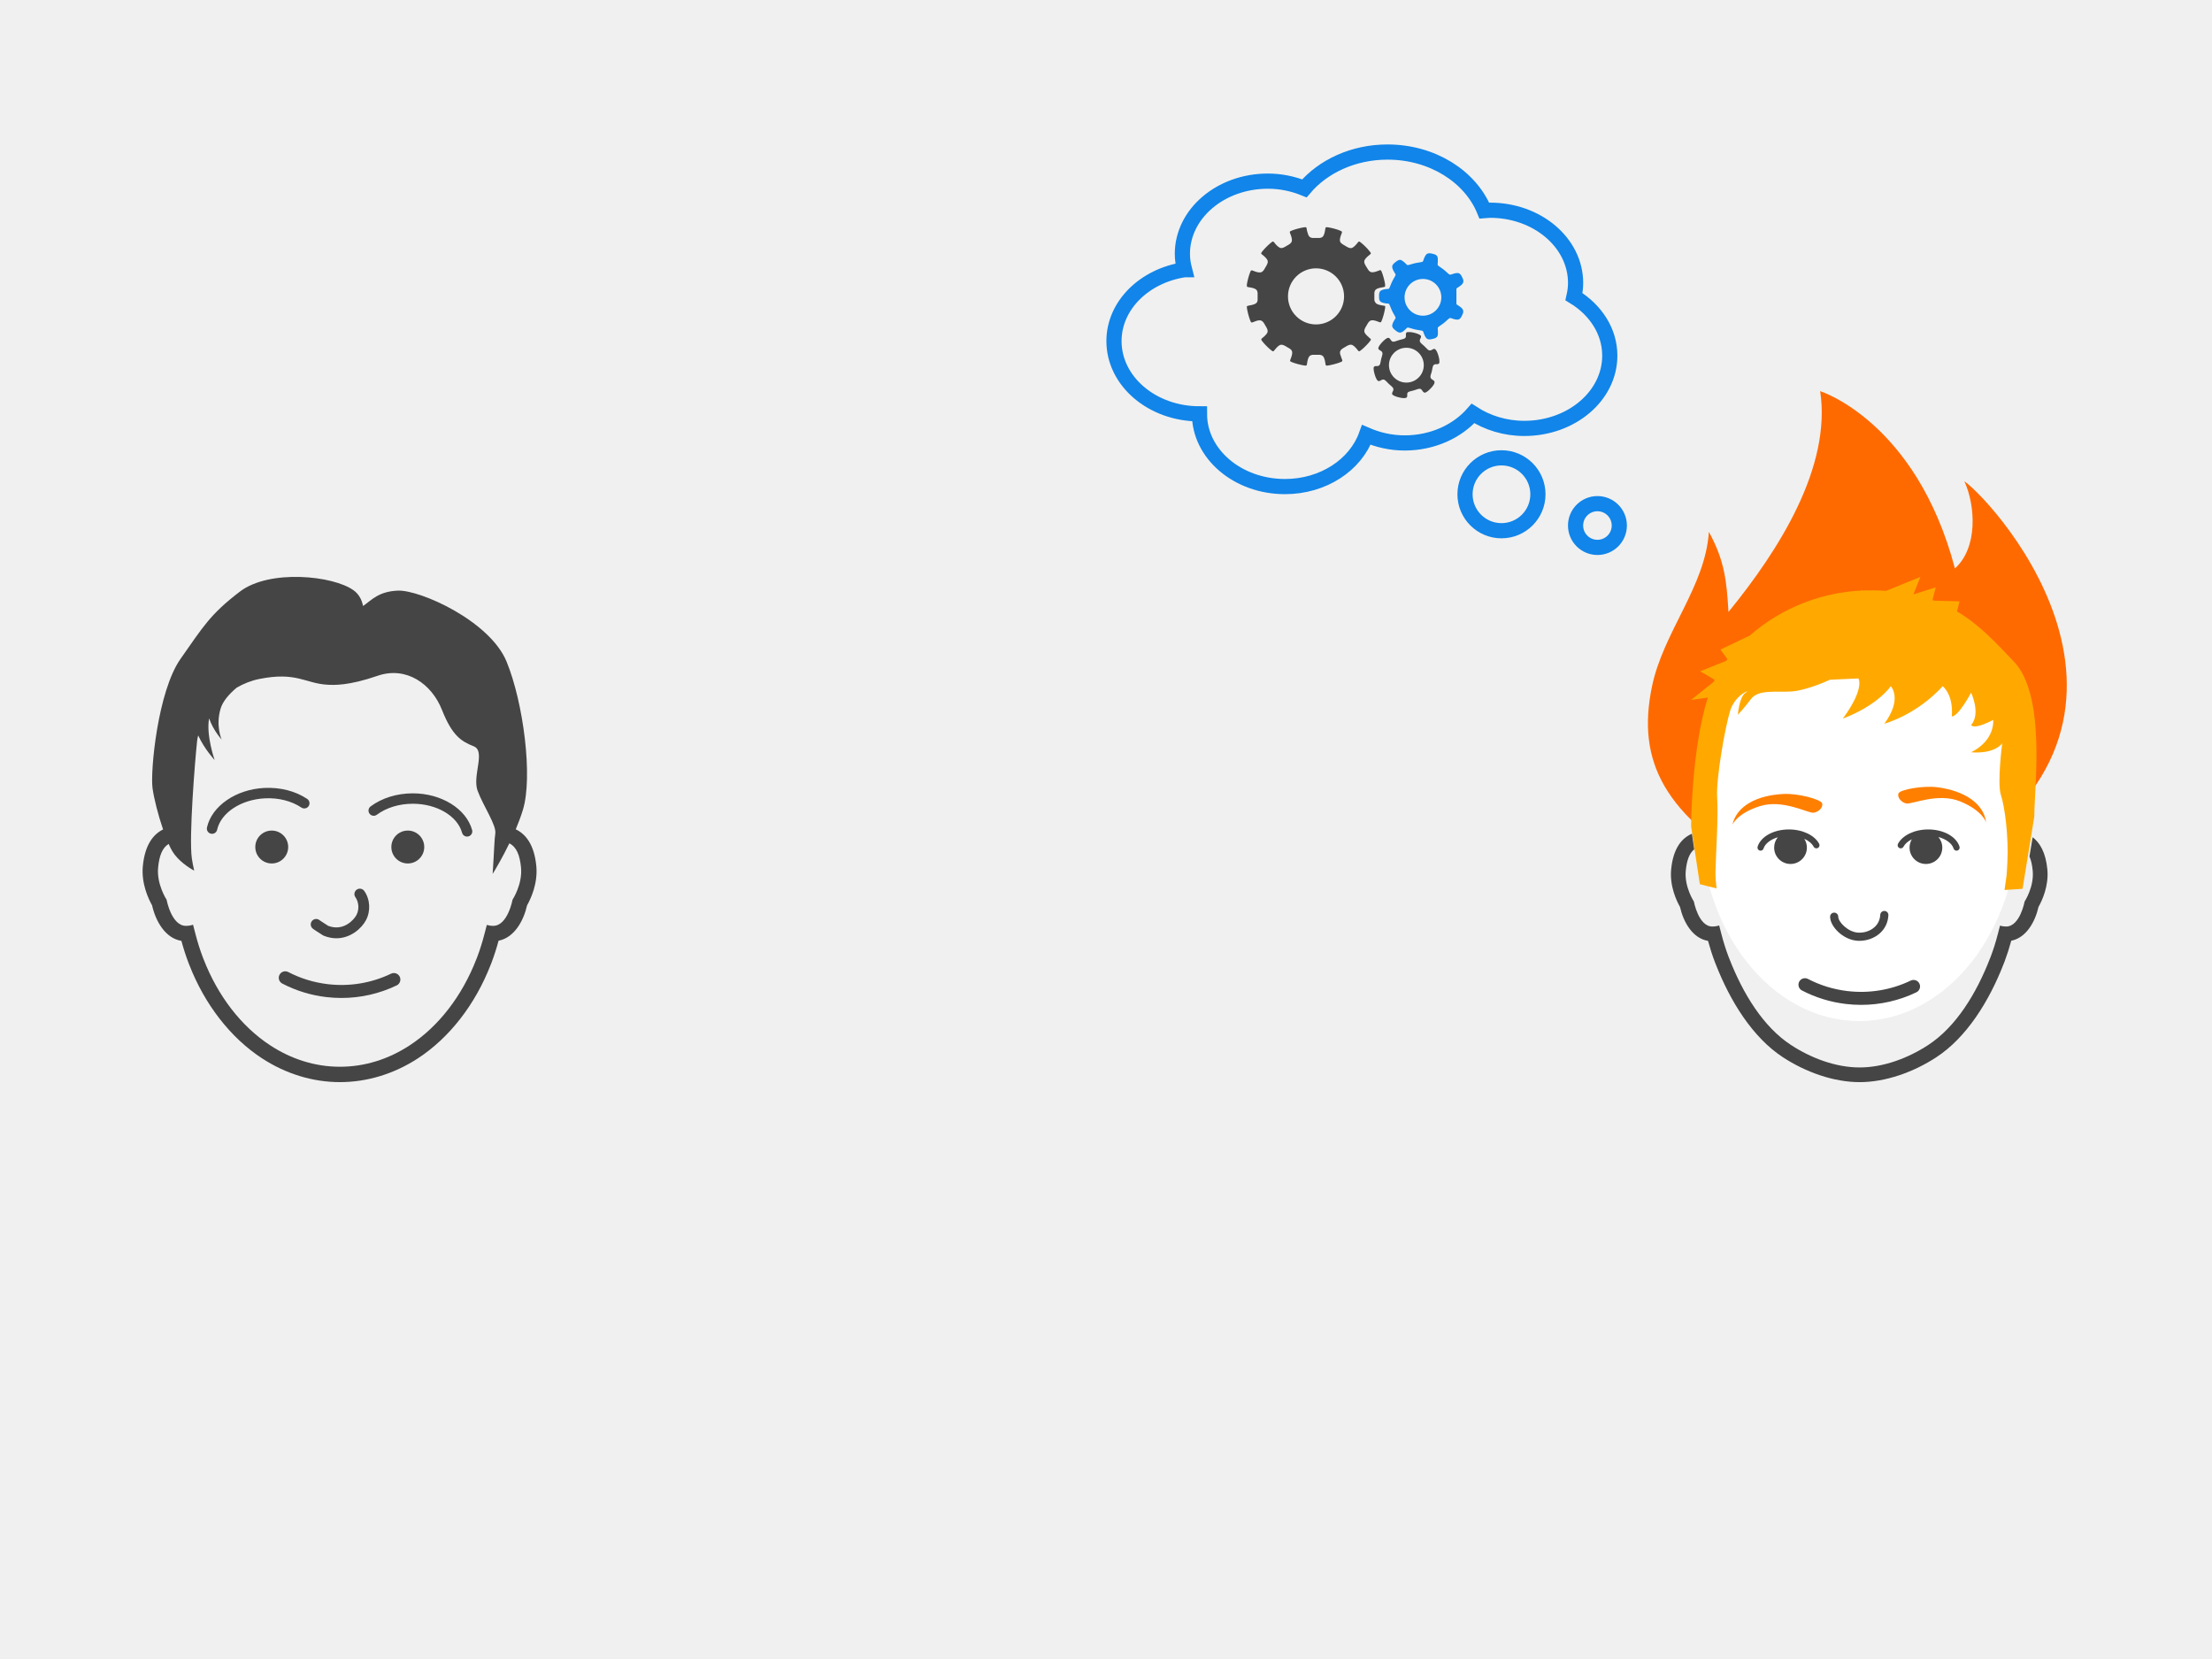
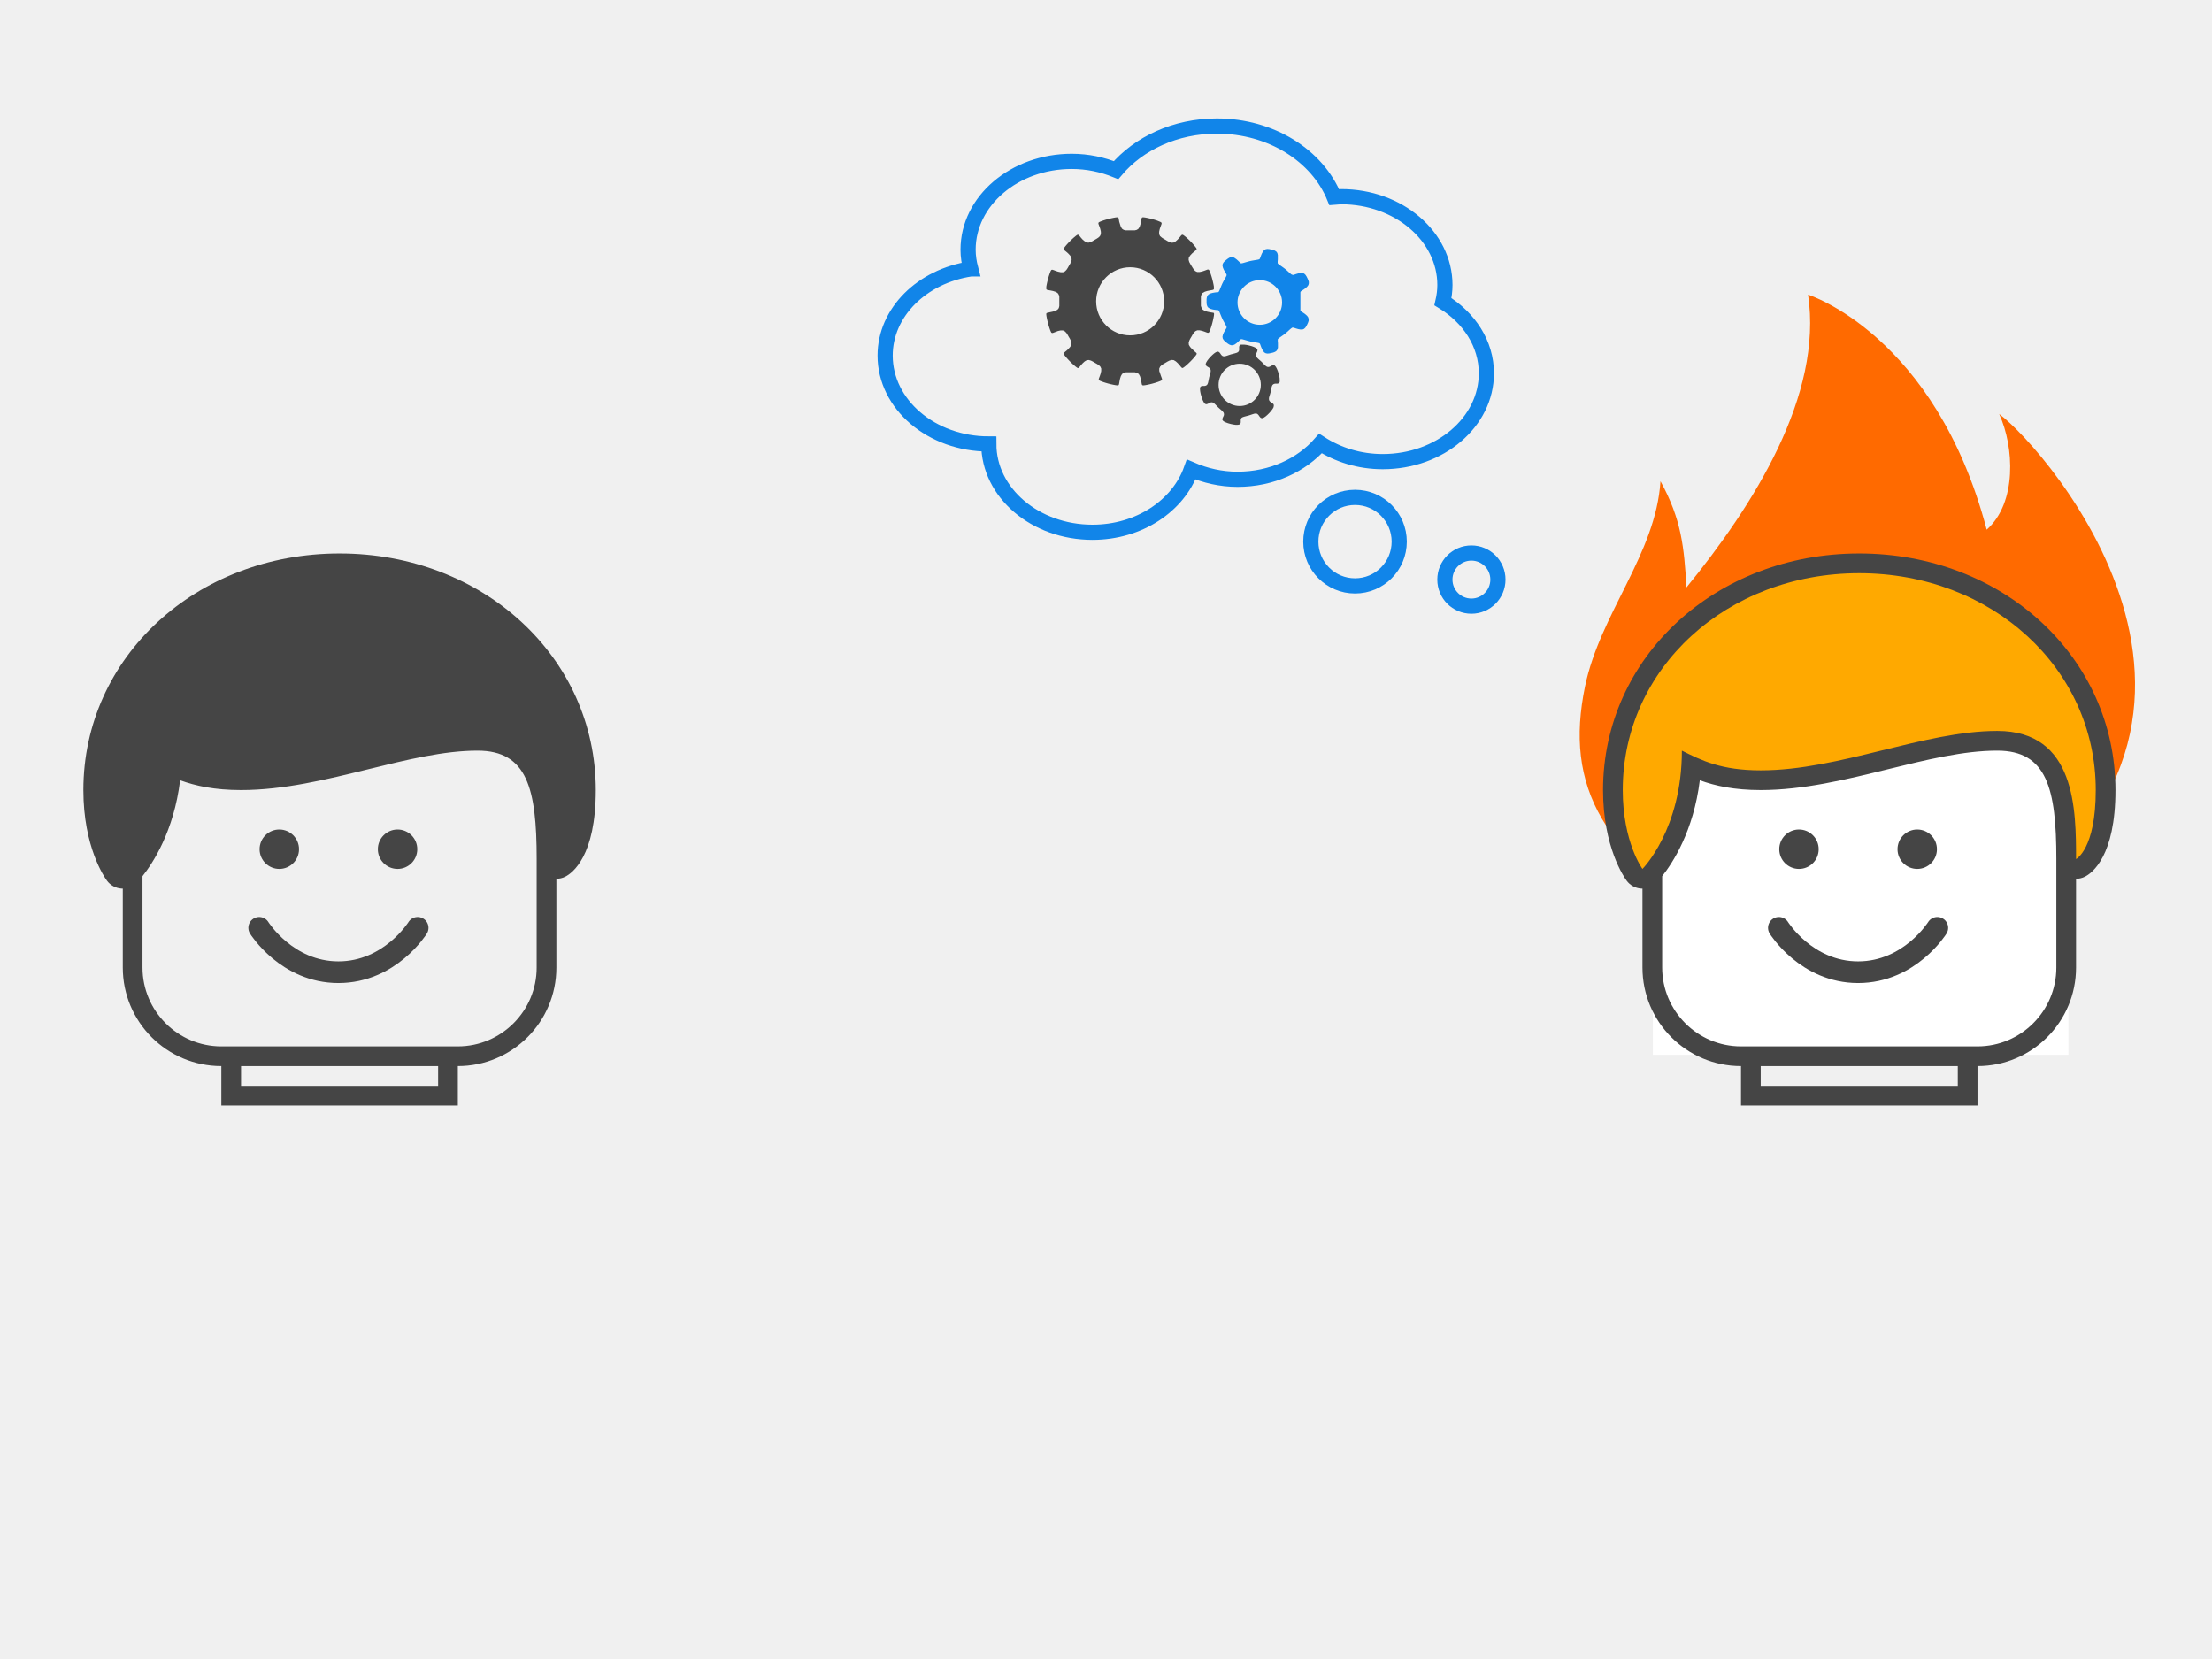
<svg xmlns="http://www.w3.org/2000/svg" height="1080mm" width="1440mm" viewBox="0 0 5102.362 3826.772" id="svg2" version="1.1">
  <defs id="defs8">
    <clipPath clipPathUnits="userSpaceOnUse" id="clipPath63023-5">
      <g transform="matrix(1.042551,0,0,1.042551,6771.497,-514.2543)" id="g63025-4" style="display:inline;opacity:0.488;fill-rule:evenodd">
        <path style="fill:#fce0ce;fill-opacity:1" d="m -61,-4224 q -1442,0 -2338,935 -920,959 -1064,2698 l -9,47 q -3,489 123,1131 63,321 127,544 l 38,178 q 54,225 130,455 242,738 618,1260 501,501 796,727 272,208 457,247 233,49 626,152 310,74 533,74 14,0 28,0 l 452,-85 322,25 119,-6 q 728,-228 1165,-591 166,-138 321,-321 l 247,-315 q 94,-123 391,-1053 l 277,-905 q 54,-206 101,-498 96,-585 68,-1018 l -9,-47 q 6,-1809 -1027,-2771 -466,-433 -1111,-653 -617,-210 -1347,-210 l -31,0 q -2,0 -3,0 z" id="path63027-6" />
      </g>
    </clipPath>
    <clipPath clipPathUnits="userSpaceOnUse" id="clipPath63023-5-3">
      <g transform="matrix(1.042551,0,0,1.042551,6771.497,-514.2543)" id="g63025-4-6" style="display:inline;opacity:0.488;fill-rule:evenodd">
        <path style="fill:#fce0ce;fill-opacity:1" d="m -61,-4224 q -1442,0 -2338,935 -920,959 -1064,2698 l -9,47 q -3,489 123,1131 63,321 127,544 l 38,178 q 54,225 130,455 242,738 618,1260 501,501 796,727 272,208 457,247 233,49 626,152 310,74 533,74 14,0 28,0 l 452,-85 322,25 119,-6 q 728,-228 1165,-591 166,-138 321,-321 l 247,-315 q 94,-123 391,-1053 l 277,-905 q 54,-206 101,-498 96,-585 68,-1018 l -9,-47 q 6,-1809 -1027,-2771 -466,-433 -1111,-653 -617,-210 -1347,-210 l -31,0 q -2,0 -3,0 z" id="path63027-6-7" />
      </g>
    </clipPath>
  </defs>
-   <g id="g3247" transform="matrix(12.94911,0,0,12.94911,135.8341,1265.931)" style="fill:#454545;fill-opacity:1">
-     <path id="path3235" d="m 83.401,63.508 c -0.626,2.761 -2.264,5.747 -5.077,6.302 -0.358,1.328 -0.777,2.63 -1.246,3.879 -0.034,0.089 -0.151,0.381 -0.151,0.381 C 74.174,81.174 69.566,87.104 63.951,90.768 59.706,93.536 54.906,95 50.07,95 45.211,95 40.392,93.523 36.132,90.729 30.551,87.069 25.967,81.16 23.222,74.091 L 23.179,73.983 C 23.146,73.902 23.114,73.822 23.083,73.74 22.607,72.48 22.185,71.171 21.824,69.836 18.921,69.358 17.237,66.316 16.6,63.507 15.968,62.389 14.653,59.636 14.955,56.51 c 0.366,-3.796 1.867,-5.663 3.605,-6.516 -0.872,-2.549 -1.636,-5.528 -1.884,-7.4 -0.4,-3.021 0.926,-17.2 4.987,-22.981 4.061,-5.781 5.303,-7.964 10.583,-11.993 5.278,-4.027 16.652,-2.853 20.261,-0.22 0.956,0.698 1.458,1.687 1.678,2.788 1.53,-1.069 2.77,-2.598 6.195,-2.739 3.946,-0.163 16.397,5.382 19.379,12.668 2.983,7.286 4.709,20.503 2.891,26.405 -0.356,1.156 -0.795,2.32 -1.269,3.444 1.763,0.839 3.295,2.706 3.665,6.545 0.302,3.125 -1.013,5.879 -1.645,6.997 z M 80.244,52.467 c -1.189,2.449 -2.382,4.475 -2.977,5.446 0.262,-3.955 0.318,-6.324 0.468,-7.157 0.267,-1.485 -2.169,-4.992 -3.15,-7.669 -0.98,-2.678 1.504,-7.044 -0.699,-7.913 -2.203,-0.869 -3.836,-1.894 -5.651,-6.491 -1.815,-4.598 -6.328,-7.84 -11.487,-6.056 -5.158,1.785 -7.776,1.644 -8.897,1.583 -3.962,-0.213 -5.498,-2.358 -12.132,-1.028 -1.477,0.296 -2.828,0.842 -4.04,1.547 -1.343,1.118 -2.477,2.422 -2.868,3.727 -0.93,3.112 0.183,5.514 0.183,5.514 0,0 -1.48,-1.586 -2.235,-3.764 -0.563,2.992 0.982,7.414 0.982,7.414 0,0 -1.814,-1.932 -2.926,-4.382 -0.092,0.344 -0.157,0.67 -0.19,0.971 -0.368,3.354 -1.487,17.17 -0.94,20.95 0.089,0.616 0.237,1.362 0.42,2.186 -0.961,-0.544 -2.903,-1.793 -3.913,-3.5 -0.206,-0.349 -0.421,-0.786 -0.638,-1.274 -1.152,0.698 -1.679,2.137 -1.878,4.201 -0.29,2.999 1.507,5.727 1.507,5.727 0,0 0.859,4.665 3.443,4.665 0.477,0 0.899,-0.073 1.272,-0.205 0.139,0.553 0.278,1.106 0.429,1.648 0.367,1.431 0.805,2.821 1.312,4.162 0.042,0.112 0.088,0.22 0.132,0.33 2.555,6.579 6.725,11.972 11.861,15.341 3.724,2.443 7.954,3.822 12.437,3.822 4.464,0 8.675,-1.368 12.386,-3.789 5.166,-3.37 9.359,-8.786 11.921,-15.397 0.046,-0.119 0.095,-0.234 0.14,-0.354 0.497,-1.321 0.927,-2.689 1.289,-4.095 0.15,-0.536 0.287,-1.084 0.426,-1.631 0.341,0.105 0.718,0.167 1.141,0.167 2.584,0 3.443,-4.665 3.443,-4.665 0,0 1.797,-2.729 1.507,-5.727 -0.21,-2.176 -0.788,-3.655 -2.078,-4.304 z m -20.07,25.304 c 0.576,-0.277 0.819,-0.969 0.542,-1.546 -0.277,-0.576 -0.969,-0.819 -1.546,-0.542 -3.5,1.682 -7.398,2.328 -11.276,1.868 -2.474,-0.294 -4.841,-1.021 -7.033,-2.161 -0.569,-0.296 -1.267,-0.074 -1.562,0.493 -0.295,0.567 -0.074,1.267 0.493,1.561 2.441,1.269 5.075,2.079 7.828,2.405 0.904,0.107 1.808,0.161 2.71,0.161 3.404,10e-4 6.763,-0.758 9.844,-2.239 z M 37.916,50.19 c -1.619,0 -2.931,1.312 -2.931,2.93 0,1.619 1.312,2.931 2.931,2.931 1.618,0 2.931,-1.312 2.931,-2.931 0,-1.619 -1.313,-2.93 -2.931,-2.93 z m 24.237,0 c -1.619,0 -2.931,1.312 -2.931,2.93 0,1.619 1.312,2.931 2.931,2.931 1.619,0 2.93,-1.312 2.93,-2.931 0,-1.619 -1.311,-2.93 -2.93,-2.93 z M 28.19,50.043 c 0.677,-3.032 4.254,-5.385 8.503,-5.595 2.436,-0.12 4.745,0.465 6.508,1.645 0.425,0.285 1.001,0.171 1.286,-0.255 0.284,-0.425 0.171,-1.001 -0.255,-1.286 -2.092,-1.4 -4.803,-2.096 -7.631,-1.956 -5.067,0.25 -9.366,3.212 -10.221,7.043 -0.112,0.5 0.203,0.995 0.703,1.107 0.068,0.015 0.136,0.023 0.203,0.023 0.425,-10e-4 0.807,-0.294 0.904,-0.726 z m 44.771,1.186 c 0.493,-0.136 0.784,-0.646 0.648,-1.14 -1.042,-3.784 -5.481,-6.531 -10.555,-6.531 -2.832,0 -5.505,0.827 -7.526,2.329 -0.411,0.305 -0.496,0.886 -0.191,1.297 0.306,0.411 0.886,0.496 1.297,0.191 1.703,-1.266 3.983,-1.963 6.42,-1.963 4.255,0 7.942,2.174 8.767,5.169 0.113,0.411 0.486,0.681 0.893,0.681 0.082,0 0.164,-0.011 0.247,-0.033 z M 54.697,66.164 c 0.875,-1.643 0.753,-3.741 -0.304,-5.22 -0.31,-0.434 -0.912,-0.534 -1.346,-0.224 -0.434,0.31 -0.534,0.913 -0.224,1.346 0.516,0.723 0.79,2.029 0.171,3.191 -0.444,0.833 -2.312,2.949 -5.029,1.9 -1.114,-0.696 -1.554,-1.021 -1.557,-1.024 -0.427,-0.32 -1.031,-0.234 -1.351,0.192 -0.32,0.426 -0.234,1.031 0.192,1.351 0.02,0.015 0.513,0.383 1.77,1.165 0.047,0.029 0.096,0.054 0.147,0.075 0.793,0.322 1.552,0.459 2.264,0.459 2.55,0 4.498,-1.768 5.267,-3.211 z" style="fill:#454545;fill-opacity:1" />
-   </g>
-   <g id="g3250" transform="matrix(27.4487,0,0,27.4487,3801.22,902.2523)" style="fill:#ff6a00;fill-opacity:1">
+   <g id="g3250" transform="matrix(36.3929,0,0,36.3929,3643.801,679.6454)" style="fill:#ff6a00;fill-opacity:1">
    <path id="path3238" d="m 0.337,24.838 c 0.957,-4.625 4.486,-8.391 4.785,-13.012 1.338,2.434 1.496,4.188 1.647,6.73 C 11.021,13.348 15.431,6.375 14.476,0 c 0,0 8.062,2.533 11.322,14.898 1.928,-1.715 1.746,-5.246 0.793,-7.332 2.861,2.086 19.289,20.602 -2.58,32.975 4.111,-8.006 1.061,-18.807 -6.078,-23.797 0.476,2.145 -0.119,7.746 -3.277,11.262 0.715,-3.635 -1.072,-5.959 -1.072,-5.959 0,0 -0.586,3.291 -2.861,6.615 C 8.646,31.697 7.208,34.92 9.91,40.541 1.308,35.695 -0.956,31.107 0.337,24.838 Z" style="fill:#ff6a00;fill-opacity:1" />
  </g>
-   <g id="g3201" transform="matrix(-0.7166432,0,0,0.7166432,4799.468,257.0451)">
+   <rect style="opacity:1;fill:#ffffff;fill-opacity:1;stroke:none;stroke-width:50;stroke-linecap:round;stroke-linejoin:round;stroke-miterlimit:4;stroke-dasharray:none;stroke-dashoffset:0;stroke-opacity:1" id="rect4397" width="958.544" height="848.185" x="3812.569" y="1584.915" />
+   <g transform="translate(3505.391,-1210.728)" id="g4385">
+     <path id="path4387" d="m 773.407,2521.543 c -190.186,0 -383.508,96.077 -481.334,262.34 -73.392,123.797 -93.231,284.212 -33.066,417.251 5.868,10.169 15.501,32.382 29.224,20.918 25.159,-23.124 40.241,-55.318 55.334,-85.472 24.606,-55.226 36.628,-115.496 39.31,-175.73 94.035,49.05 204.505,43.328 305.712,24.819 142.747,-25.11 281.428,-79.893 427.927,-77.284 52.074,2.686 103.639,32.625 123.613,81.906 30.693,63.812 27.628,136.089 29.968,204.866 7.797,15.771 26.191,3.314 31.866,-7.513 39.702,-59.064 37.024,-134.483 33.409,-202.584 -14.794,-164.76 -120.977,-314.676 -266.066,-391.693 -90.133,-49.258 -193.386,-73.185 -295.897,-71.826 z" style="opacity:1;fill:#ffa900;fill-opacity:1;stroke:none;stroke-width:15;stroke-linecap:round;stroke-linejoin:round;stroke-miterlimit:4;stroke-dasharray:none;stroke-dashoffset:0;stroke-opacity:1" />
+     <path style="fill:#454545;fill-opacity:1;stroke:none" d="m 1283.364,3237.813 c 6.948,0 13.912,-1.593 20.327,-4.802 16.559,-8.283 70.59,-47.176 70.59,-199.856 0,-306.033 -259.591,-545.756 -590.985,-545.756 -331.394,0 -590.985,239.723 -590.985,545.756 0,131.362 48.765,201.352 54.326,208.9 7.858,10.668 19.975,17.374 33.182,18.371 1.141,0.085 2.281,0.128 3.416,0.128 l -0.003,0 0,181.919 c 0,125.588 101.768,227.398 227.303,227.398 l 0,90.959 545.524,0 0,-90.959 c 125.535,0 227.302,-101.81 227.302,-227.398 0,0 0,-204.658 0,-204.658 z m -272.765,477.536 -454.604,0 0,-45.48 454.604,0 0,45.48 z m 227.302,-272.878 c 0,100.311 -81.573,181.919 -181.842,181.919 l -545.524,0 c -100.269,0 -181.842,-81.608 -181.842,-181.919 l 0,-210.685 c 23.771,-29.924 72.37,-103.598 86.812,-221.239 35.416,12.888 79.172,22.607 140.49,22.607 98.071,0 197.369,-24.416 293.394,-48.028 89.786,-22.079 174.595,-42.931 252.13,-42.931 114.647,0 136.381,87.911 136.381,250.138 l 0,250.138 z m 45.461,-250.138 c 0,-112.345 0,-295.618 -181.842,-295.618 -169.145,0 -363.683,90.959 -545.524,90.959 -90.921,0 -136.382,-22.74 -181.842,-45.48 0,181.918 -90.921,272.878 -90.921,272.878 0,0 -45.46,-61.713 -45.46,-181.918 0,-280.539 239.644,-500.276 545.524,-500.276 305.882,0 545.524,219.737 545.524,500.276 0,136.439 -45.46,159.179 -45.46,159.179 z" id="path4389" />
+     <path style="fill:#454545;fill-opacity:1;stroke:none" d="m 962.489,3169.594 a 45.46,45.48 0 0 1 -45.461,45.48 45.46,45.48 0 0 1 -45.46,-45.48 45.46,45.48 0 0 1 45.46,-45.48 45.46,45.48 0 0 1 45.461,45.48 z" id="path4391" />
+     <path style="fill:#454545;fill-opacity:1;stroke:none" d="m 689.727,3169.594 a 45.46,45.48 0 0 1 -45.46,45.48 45.46,45.48 0 0 1 -45.461,-45.48 45.46,45.48 0 0 1 45.461,-45.48 45.46,45.48 0 0 1 45.46,45.48 z" id="path4393" />
+     <path id="path4395" d="m 597.902,3350.915 c 0,0 63.426,102.353 182.743,102.353 119.317,0 182.743,-102.353 182.743,-102.353" style="fill:none;fill-opacity:1;fill-rule:evenodd;stroke:#454545;stroke-width:50;stroke-linecap:round;stroke-linejoin:round;stroke-miterlimit:4;stroke-dasharray:none;stroke-opacity:1" />
+   </g>
+   <g id="g4294" transform="translate(-1e-5,-1210.728)">
+     <path style="opacity:1;fill:#454545;fill-opacity:1;stroke:none;stroke-width:15;stroke-linecap:round;stroke-linejoin:round;stroke-miterlimit:4;stroke-dasharray:none;stroke-dashoffset:0;stroke-opacity:1" d="m 773.407,2521.543 c -190.186,0 -383.508,96.077 -481.334,262.34 -73.392,123.797 -93.231,284.212 -33.066,417.251 5.868,10.169 15.501,32.382 29.224,20.918 25.159,-23.124 40.241,-55.318 55.334,-85.472 24.606,-55.226 36.628,-115.496 39.31,-175.73 94.035,49.05 204.505,43.328 305.712,24.819 142.747,-25.11 281.428,-79.893 427.927,-77.284 52.074,2.686 103.639,32.625 123.613,81.906 30.693,63.812 27.628,136.089 29.968,204.866 7.797,15.771 26.191,3.314 31.866,-7.513 39.702,-59.064 37.024,-134.483 33.409,-202.584 -14.794,-164.76 -120.977,-314.676 -266.066,-391.693 -90.133,-49.258 -193.386,-73.185 -295.897,-71.826 z" id="path3455" />
+     <path id="path4470-3" d="m 1283.364,3237.813 c 6.948,0 13.912,-1.593 20.327,-4.802 16.559,-8.283 70.59,-47.176 70.59,-199.856 0,-306.033 -259.591,-545.756 -590.985,-545.756 -331.394,0 -590.985,239.723 -590.985,545.756 0,131.362 48.765,201.352 54.326,208.9 7.858,10.668 19.975,17.374 33.182,18.371 1.141,0.085 2.281,0.128 3.416,0.128 l -0.003,0 0,181.919 c 0,125.588 101.768,227.398 227.303,227.398 l 0,90.959 545.524,0 0,-90.959 c 125.535,0 227.302,-101.81 227.302,-227.398 0,0 0,-204.658 0,-204.658 z m -272.765,477.536 -454.604,0 0,-45.48 454.604,0 0,45.48 z m 227.302,-272.878 c 0,100.311 -81.573,181.919 -181.842,181.919 l -545.524,0 c -100.269,0 -181.842,-81.608 -181.842,-181.919 l 0,-210.685 c 23.771,-29.924 72.37,-103.598 86.812,-221.239 35.416,12.888 79.172,22.607 140.49,22.607 98.071,0 197.369,-24.416 293.394,-48.028 89.786,-22.079 174.595,-42.931 252.13,-42.931 114.647,0 136.381,87.911 136.381,250.138 l 0,250.138 z m 45.461,-250.138 c 0,-112.345 0,-295.618 -181.842,-295.618 -169.145,0 -363.683,90.959 -545.524,90.959 -90.921,0 -136.382,-22.74 -181.842,-45.48 0,181.918 -90.921,272.878 -90.921,272.878 0,0 -45.46,-61.713 -45.46,-181.918 0,-280.539 239.644,-500.276 545.524,-500.276 305.882,0 545.524,219.737 545.524,500.276 0,136.439 -45.46,159.179 -45.46,159.179 z" style="fill:#454545;fill-opacity:1;stroke:none" />
+     <path id="path5132" d="m 962.489,3169.594 a 45.46,45.48 0 0 1 -45.461,45.48 45.46,45.48 0 0 1 -45.46,-45.48 45.46,45.48 0 0 1 45.46,-45.48 45.46,45.48 0 0 1 45.461,45.48 z" style="fill:#454545;fill-opacity:1;stroke:none" />
+     <path id="path4476" d="m 689.727,3169.594 a 45.46,45.48 0 0 1 -45.46,45.48 45.46,45.48 0 0 1 -45.461,-45.48 45.46,45.48 0 0 1 45.461,-45.48 45.46,45.48 0 0 1 45.46,45.48 z" style="fill:#454545;fill-opacity:1;stroke:none" />
+     <path style="fill:none;fill-opacity:1;fill-rule:evenodd;stroke:#454545;stroke-width:50;stroke-linecap:round;stroke-linejoin:round;stroke-miterlimit:4;stroke-dasharray:none;stroke-opacity:1" d="m 597.902,3350.915 c 0,0 63.426,102.353 182.743,102.353 119.317,0 182.743,-102.353 182.743,-102.353" id="path4188" />
+   </g>
+   <g id="g3201" transform="matrix(-0.8690304,0,0,0.8702658,4745.771,176.9696)">
    <g id="g3614" transform="matrix(-3.901913,0,0,3.901913,3579.573,-2524.827)" style="fill:#454545;fill-opacity:1">
      <path style="fill:#1185e9;fill-opacity:1" d="m 374.809,815.571 a 15.159,15.159 0 1 1 15.159,-15.159 15.159,15.159 0 0 1 -15.159,15.159 z m 32.183,-6.072 -1.131,-1.012 -1.23,-0.893 -1.071,-0.694 -0.635,-0.417 -0.337,-0.317 -0.159,-0.397 0,-0.635 0,-1.071 0,-1.369 0,-1.508 0,-1.567 0,-1.567 0,-1.508 0,-1.369 0,-1.071 0,-0.635 0.159,-0.397 0.337,-0.317 0.635,-0.417 1.071,-0.694 1.23,-0.893 1.131,-1.012 0.833,-1.091 0.317,-1.131 0,-1.171 -0.397,-1.21 -0.556,-1.23 -0.615,-1.21 -0.694,-1.052 -0.853,-0.794 -1.071,-0.456 -1.369,0 -1.488,0.258 -1.468,0.417 -1.21,0.397 -0.714,0.238 -0.456,0 -0.397,-0.119 -0.615,-0.258 -0.814,-0.694 -1.012,-0.913 -1.111,-1.012 -1.21,-1.012 -1.25,-0.952 -1.23,-0.873 -1.111,-0.774 -0.873,-0.635 -0.476,-0.437 -0.198,-0.377 0,-0.456 0,-0.754 0.119,-1.27 0,-1.508 0,-1.508 -0.337,-1.329 -0.675,-0.952 -0.972,-0.655 -1.19,-0.456 -1.31,-0.317 -1.31,-0.278 -1.27,-0.119 -1.151,0.179 -1.032,0.556 -0.873,1.052 -0.734,1.329 -0.595,1.409 -0.437,1.19 -0.258,0.714 -0.238,0.397 -0.337,0.238 -0.615,0.179 -1.052,0.198 -1.349,0.218 -1.488,0.258 -1.548,0.298 -1.528,0.397 -1.448,0.417 -1.31,0.377 -1.032,0.278 -0.635,0.099 -0.417,0 -0.377,-0.298 -0.556,-0.536 -0.913,-0.893 -1.131,-1.012 -1.23,-0.873 -1.171,-0.655 -1.171,0 -1.111,0.357 -1.091,0.655 -1.071,0.814 -1.032,0.853 -0.873,0.913 -0.595,1.012 -0.198,1.151 0.278,1.329 0.575,1.409 0.734,1.329 0.655,1.091 0.397,0.655 0.179,0.437 0,0.417 -0.238,0.595 -0.496,0.952 -0.675,1.19 -0.734,1.31 -0.714,1.409 -0.635,1.429 -0.575,1.389 -0.516,1.27 -0.417,0.992 -0.317,0.556 -0.317,0.278 -0.437,0.139 -0.754,0 -1.27,0.159 -1.488,0.258 -1.468,0.417 -1.21,0.615 -0.774,0.873 -0.417,1.091 -0.179,1.27 0,2.698 0.179,1.27 0.417,1.091 0.774,0.873 1.21,0.615 1.468,0.417 1.488,0.258 1.27,0.159 0.754,0 0.437,0.139 0.317,0.278 0.317,0.556 0.417,0.992 0.516,1.27 0.575,1.389 0.635,1.429 0.714,1.409 0.734,1.31 0.675,1.19 0.496,0.952 0.238,0.595 0,0.417 -0.179,0.437 -0.397,0.655 -0.655,1.091 -0.734,1.329 -0.575,1.409 -0.278,1.329 0.198,1.151 0.595,1.012 0.873,0.913 1.032,0.853 1.071,0.814 1.091,0.655 1.111,0.357 1.171,0 1.25,-0.556 1.23,-0.873 1.131,-1.012 0.913,-0.893 0.556,-0.536 0.377,-0.258 0.417,0 0.635,0.099 1.032,0.278 1.31,0.377 1.448,0.417 1.528,0.397 1.548,0.298 1.488,0.258 1.349,0.218 1.052,0.198 0.615,0.179 0.337,0.238 0.238,0.397 0.258,0.714 0.437,1.19 0.595,1.409 0.734,1.329 0.873,1.052 1.032,0.556 1.151,0.179 1.27,-0.119 1.31,-0.278 1.31,-0.317 1.19,-0.456 0.972,-0.655 0.675,-0.952 0.337,-1.329 0,-1.508 0,-1.508 -0.119,-1.27 0,-0.754 0,-0.456 0.198,-0.377 0.476,-0.437 0.873,-0.635 1.111,-0.774 1.23,-0.873 1.25,-0.952 1.21,-1.012 1.111,-1.012 1.012,-0.913 0.734,-0.575 0.516,-0.377 0.397,-0.119 0.456,0 0.714,0.238 1.21,0.397 1.468,0.417 1.488,0.258 1.369,0 1.071,-0.456 0.853,-0.794 0.694,-1.052 0.615,-1.21 0.556,-1.23 0.397,-1.21 0,-1.171 -0.317,-1.131 z" id="path3604" />
      <path d="m 361.139,870.75 a 14.365,14.365 0 1 1 14.365,-14.365 14.365,14.365 0 0 1 -14.365,14.365 z m 27.163,-18.969 -0.298,-1.567 -0.437,-1.667 -0.516,-1.607 -0.615,-1.488 -0.635,-1.19 -0.655,-0.814 -0.615,-0.476 -0.635,0 -0.655,0.198 -0.655,0.337 -0.655,0.357 -0.675,0.278 -0.734,0.119 -0.814,-0.159 -0.873,-0.575 -0.913,-0.853 -0.952,-0.972 -0.992,-1.012 -1.052,-0.933 -1.032,-0.893 -0.893,-0.873 -0.575,-0.794 -0.198,-0.794 0,-0.754 0.198,-0.615 0.317,-0.655 0.298,-0.675 0.179,-0.655 0,-0.635 -0.417,-0.615 -0.853,-0.595 -1.23,-0.575 -1.508,-0.536 -1.667,-0.456 -1.687,-0.357 -1.567,-0.198 -1.349,0 -1.032,0 -0.655,0.357 -0.357,0.536 -0.139,0.675 0,0.734 0,0.734 0,0.734 -0.258,0.714 -0.536,0.615 -0.933,0.456 -1.19,0.357 -1.31,0.337 -1.369,0.357 -1.349,0.437 -1.29,0.437 -1.19,0.357 -1.032,0.119 -0.794,-0.218 -0.595,-0.456 -0.476,-0.556 -0.417,-0.615 -0.437,-0.595 -0.496,-0.476 -0.595,-0.258 -0.734,0 -0.952,0.437 -1.111,0.774 -1.21,1.052 -1.23,1.21 -1.151,1.29 -0.972,1.27 -0.714,1.151 -0.397,0.972 0,0.734 0.298,0.575 0.516,0.456 0.615,0.397 0.635,0.377 0.575,0.437 0.476,0.575 0.258,0.774 0,1.032 -0.278,1.21 -0.377,1.31 -0.377,1.369 -0.278,1.389 -0.258,1.329 -0.298,1.21 -0.417,0.952 -0.595,0.575 -0.694,0.298 -0.714,0.119 -0.734,0 -0.734,0 -0.655,0.179 -0.516,0.377 -0.337,0.675 0,1.032 0.119,1.349 0.298,1.567 0.437,1.667 0.536,1.647 0.615,1.488 0.635,1.19 0.655,0.814 0.635,0.377 0.635,0 0.655,-0.198 0.655,-0.337 0.655,-0.357 0.675,-0.278 0.734,-0.119 0.814,0.159 0.873,0.575 0.913,0.853 0.952,0.972 0.992,1.012 1.052,0.933 1.032,0.893 0.893,0.873 0.635,0.833 0.198,0.794 0,0.754 -0.258,0.694 -0.317,0.655 -0.298,0.675 -0.179,0.655 0,0.635 0.417,0.615 0.853,0.595 1.23,0.575 1.508,0.536 1.667,0.456 1.687,0.357 1.587,0.218 1.349,0 1.032,-0.139 0.655,-0.357 0.357,-0.536 0.139,-0.675 0,-0.734 0,-0.417 0,-0.734 0.258,-0.714 0.397,-0.536 0.933,-0.456 1.19,-0.357 1.31,-0.337 1.369,-0.357 1.349,-0.437 1.29,-0.437 1.21,-0.357 1.032,-0.119 0.794,0.218 0.595,0.456 0.476,0.556 0.417,0.615 0.437,0.595 0.496,0.476 0.595,0.258 0.734,0 0.952,-0.437 1.111,-0.774 1.21,-1.052 1.23,-1.21 1.151,-1.29 0.972,-1.27 0.714,-1.151 0.258,-1.071 0,-0.794 -0.298,-0.575 -0.516,-0.456 -0.615,-0.397 -0.556,-0.377 -0.575,-0.437 -0.476,-0.575 -0.258,-0.774 0,-1.032 0.278,-1.21 0.437,-1.31 0.377,-1.369 0.278,-1.389 0.258,-1.329 0.298,-1.21 0.417,-0.952 0.595,-0.575 0.694,-0.298 0.714,-0.139 0.734,0 0.734,0 0.655,-0.179 0.516,-0.377 0.337,-0.675 0,-1.032 z M 286.613,822.773 a 23.135,23.135 0 1 1 23.135,-23.135 23.135,23.135 0 0 1 -23.135,23.135 z m 56.35,-15.377 -0.893,-0.139 -1.389,-0.238 -1.607,-0.337 -1.706,-0.536 -1.369,-0.873 -0.814,-1.171 -0.456,-1.369 0,-1.429 0,-3.234 0,-1.528 0.357,-1.409 0.814,-1.171 1.448,-0.814 1.706,-0.536 1.607,-0.337 1.329,-0.218 0.873,-0.179 0.516,-0.238 0.218,-0.417 0,-0.694 -0.059,-1.131 -0.258,-1.389 -0.357,-1.647 -0.437,-1.766 -0.496,-1.746 -0.516,-1.607 -0.476,-1.329 -0.417,-1.012 -0.337,-0.595 -0.397,-0.258 -0.556,0 -0.853,0.298 -1.25,0.476 -1.548,0.516 -1.746,0.377 -1.667,0 -1.29,-0.615 -1.012,-1.032 -0.833,-1.27 -0.794,-1.29 -0.814,-1.349 -0.694,-1.29 -0.397,-1.409 0.119,-1.429 0.853,-1.429 1.21,-1.329 1.21,-1.091 1.032,-0.833 0.675,-0.575 0.317,-0.456 0,-0.456 -0.357,-0.595 -0.694,-0.893 -0.913,-1.091 -1.071,-1.23 -1.27,-1.31 -1.31,-1.27 -1.25,-1.131 -1.091,-0.913 -0.873,-0.655 -0.595,-0.357 -0.456,0 -0.456,0.317 -0.575,0.675 -0.833,1.032 -1.091,1.21 -1.329,1.21 -1.429,0.853 -1.329,0.119 -1.409,-0.397 -1.369,-0.675 -1.349,-0.814 -1.369,-0.774 -1.27,-0.833 -1.171,-1.012 -0.615,-1.29 0,-1.667 0.377,-1.746 0.516,-1.548 0.476,-1.25 0.298,-0.853 0,-0.556 -0.258,-0.397 -0.595,-0.337 -1.012,-0.417 -1.171,-0.476 -1.607,-0.516 -1.766,-0.516 -1.766,-0.437 -1.647,-0.357 -1.389,-0.258 -1.071,-0.139 -0.675,0 -0.417,0.218 -0.238,0.516 -0.159,0.873 -0.218,1.329 -0.337,1.607 -0.536,1.706 -0.814,1.448 -1.171,0.814 -1.409,0.357 -1.528,0 -3.095,0 -1.528,0 -1.409,-0.357 -1.171,-0.814 -0.814,-1.448 -0.536,-1.706 -0.496,-1.607 -0.218,-1.329 -0.159,-0.873 -0.238,-0.516 -0.417,-0.218 -0.694,0 -1.071,0.139 -1.389,0.258 -1.647,0.357 -1.766,0.437 -1.746,0.496 -1.607,0.516 -1.329,0.476 -1.012,0.417 -0.595,0.337 -0.258,0.397 0,0.556 0.298,0.853 0.476,1.25 0.516,1.548 0.377,1.746 0,1.667 -0.615,1.29 -1.032,1.012 -1.27,0.833 -1.369,0.774 -1.349,0.814 -1.369,0.675 -1.409,0.397 -1.27,-0.179 -1.429,-0.853 -1.329,-1.131 -1.091,-1.21 -0.833,-1.032 -0.575,-0.675 -0.456,-0.317 -0.456,0 -0.595,0.357 -0.873,0.655 -1.091,0.913 -1.25,1.131 -1.31,1.27 -1.27,1.31 -1.131,1.25 -0.913,1.091 -0.655,0.873 -0.357,0.595 0,0.456 0.317,0.456 0.675,0.575 1.032,0.833 1.21,1.091 1.21,1.329 0.853,1.429 0.119,1.429 -0.397,1.409 -0.675,1.369 -0.814,1.349 -0.774,1.369 -0.833,1.27 -1.012,1.032 -1.29,0.615 -1.667,0 -1.845,-0.397 -1.548,-0.516 -1.25,-0.476 -0.853,-0.298 -0.556,0 -0.397,0.258 -0.337,0.595 -0.417,1.012 -0.476,1.329 -0.516,1.607 -0.496,1.746 -0.437,1.766 -0.357,1.647 -0.258,1.389 -0.04,1.012 0,0.694 0.218,0.417 0.516,0.238 0.873,0.179 1.329,0.218 1.607,0.337 1.706,0.536 1.448,0.814 0.814,1.171 0.357,1.409 0,1.528 0,3.214 0,1.528 -0.357,1.409 -0.833,1.032 -1.448,0.814 -1.706,0.536 -1.607,0.337 -1.329,0.298 -0.873,0.179 -0.516,0.238 -0.198,0.357 0,0.694 0.139,1.071 0.258,1.389 0.357,1.647 0.437,1.766 0.496,1.746 0.516,1.607 0.476,1.329 0.417,1.012 0.337,0.595 0.397,0.258 0.556,0 0.853,-0.298 1.25,-0.476 1.448,-0.556 1.746,-0.377 1.667,0 1.29,0.615 1.012,1.032 0.833,1.27 0.774,1.369 0.814,1.349 0.675,1.369 0.397,1.409 -0.119,1.429 -0.853,1.429 -1.21,1.329 -1.071,1.012 -1.032,0.833 -0.675,0.575 -0.278,0.575 0,0.456 0.357,0.595 0.655,0.873 0.913,1.091 1.131,1.25 1.27,1.31 1.31,1.27 1.25,1.131 1.091,0.913 0.873,0.655 0.595,0.357 0.456,0 0.456,-0.317 0.575,-0.675 0.833,-1.032 1.091,-1.21 1.329,-1.21 1.429,-0.853 1.429,-0.119 1.409,0.397 1.369,0.675 1.349,0.814 1.369,0.774 1.27,0.794 1.032,1.012 0.615,1.29 0,1.667 -0.377,1.746 -0.516,1.548 -0.476,1.25 -0.298,0.853 0,0.556 0.258,0.397 0.595,0.337 1.012,0.417 1.329,0.476 1.607,0.516 1.746,0.496 1.766,0.437 1.647,0.357 1.389,0.258 1.071,0.139 0.694,0 0.417,-0.218 0.238,-0.516 0.159,-0.873 0.218,-1.329 0.337,-1.607 0.536,-1.706 0.814,-1.448 1.171,-0.814 1.409,-0.357 1.528,0 3.155,0 1.528,0 1.409,0.357 1.171,0.814 0.814,1.448 0.536,1.706 0.337,1.607 0.218,1.329 0.159,0.873 0.238,0.516 0.417,0.218 0.694,0 1.071,-0.139 1.389,-0.258 1.647,-0.357 1.766,-0.437 1.746,-0.496 1.607,-0.516 1.329,-0.476 1.012,-0.417 0.595,-0.337 0.258,-0.397 0,-0.556 -0.298,-0.853 -0.476,-1.25 -0.516,-1.548 -0.595,-1.746 0,-1.667 0.615,-1.29 1.032,-1.012 1.27,-0.833 1.369,-0.774 1.349,-0.814 1.369,-0.675 1.409,-0.397 1.429,0.119 1.429,0.853 1.329,1.21 1.091,1.21 0.833,1.032 0.575,0.675 0.456,0.317 0.456,0 0.595,-0.357 0.873,-0.655 1.091,-0.913 1.25,-1.131 1.31,-1.27 1.27,-1.31 1.131,-1.25 0.913,-1.091 0.655,-0.873 0.357,-0.595 0,-0.417 -0.317,-0.456 -0.794,-0.635 -0.933,-0.893 -1.21,-1.091 -1.21,-1.329 -0.853,-1.429 -0.119,-1.429 0.397,-1.409 0.675,-1.369 0.814,-1.349 0.774,-1.369 0.833,-1.27 1.012,-1.032 1.29,-0.615 1.667,0 1.746,0.377 1.548,0.516 1.25,0.476 0.853,0.298 0.556,0 0.397,-0.258 0.337,-0.595 0.417,-1.012 0.476,-1.329 0.516,-1.607 0.496,-1.746 0.437,-1.766 0.357,-1.647 0.258,-1.389 0.139,-1.071 0,-0.694 -0.218,-0.417 z" id="path3591" style="fill:#454545;fill-opacity:1" />
    </g>
-     <g style="stroke:#1185e9;stroke-width:1.99;stroke-miterlimit:4;stroke-dasharray:none;stroke-opacity:1" transform="matrix(24.54204,0,0,24.54204,3133.98,691.3973)" id="g3474">
-       <g style="fill:none;fill-opacity:1;stroke:#1185e9;stroke-width:1.041;stroke-miterlimit:4;stroke-dasharray:none;stroke-opacity:1" transform="matrix(1.912242,0,0,1.912242,-698.9431,-520.0822)" id="g3454">
-         <g style="fill:none;fill-opacity:1;stroke:#1185e9;stroke-width:1.041;stroke-miterlimit:4;stroke-dasharray:none;stroke-opacity:1" id="g3456">
-           <path style="fill:none;fill-opacity:1;stroke:#1185e9;stroke-width:1.041;stroke-miterlimit:4;stroke-dasharray:none;stroke-opacity:1" d="m 360.192,268.096 c 0.091,-0.351 0.149,-0.711 0.149,-1.085 0,-2.755 -2.625,-4.988 -5.863,-4.988 -0.9,0 -1.742,0.185 -2.506,0.495 -1.277,-1.508 -3.352,-2.49 -5.702,-2.49 -3.078,0 -5.687,1.681 -6.641,4.023 -0.133,-0.008 -0.259,-0.033 -0.394,-0.033 -3.237,0 -5.863,2.233 -5.863,4.988 0,0.321 0.043,0.635 0.113,0.941 -1.483,0.904 -2.458,2.375 -2.458,4.045 0,2.757 2.624,4.99 5.863,4.99 1.327,0 2.537,-0.39 3.52,-1.023 1.069,1.22 2.761,2.02 4.688,2.02 0.949,0 1.833,-0.21 2.624,-0.552 0.732,2.046 2.941,3.545 5.584,3.545 3.239,0 5.863,-2.233 5.863,-4.988 l 0,0 0,0 c 3.239,0 5.863,-2.233 5.863,-4.99 0,-2.455 -2.091,-4.485 -4.839,-4.898 z" id="path3458" />
-           <circle style="fill:none;fill-opacity:1;stroke:#1185e9;stroke-width:1.041;stroke-miterlimit:4;stroke-dasharray:none;stroke-opacity:1" cx="338.456" cy="283.5" r="2.5" id="circle3460" />
-           <circle style="fill:none;fill-opacity:1;stroke:#1185e9;stroke-width:1.041;stroke-miterlimit:4;stroke-dasharray:none;stroke-opacity:1" cx="331.874" cy="285.643" r="1.5" id="circle3462" />
+     <g style="stroke:#1185e9;stroke-width:1.64;stroke-miterlimit:4;stroke-dasharray:none;stroke-opacity:1" transform="matrix(24.54204,0,0,24.54204,3133.98,691.3973)" id="g3474">
+       <g style="fill:none;fill-opacity:1;stroke:#1185e9;stroke-width:0.858;stroke-miterlimit:4;stroke-dasharray:none;stroke-opacity:1" transform="matrix(1.912242,0,0,1.912242,-698.9431,-520.0822)" id="g3454">
+         <g style="fill:none;fill-opacity:1;stroke:#1185e9;stroke-width:0.858;stroke-miterlimit:4;stroke-dasharray:none;stroke-opacity:1" id="g3456">
+           <path style="fill:none;fill-opacity:1;stroke:#1185e9;stroke-width:0.858;stroke-miterlimit:4;stroke-dasharray:none;stroke-opacity:1" d="m 360.192,268.096 c 0.091,-0.351 0.149,-0.711 0.149,-1.085 0,-2.755 -2.625,-4.988 -5.863,-4.988 -0.9,0 -1.742,0.185 -2.506,0.495 -1.277,-1.508 -3.352,-2.49 -5.702,-2.49 -3.078,0 -5.687,1.681 -6.641,4.023 -0.133,-0.008 -0.259,-0.033 -0.394,-0.033 -3.237,0 -5.863,2.233 -5.863,4.988 0,0.321 0.043,0.635 0.113,0.941 -1.483,0.904 -2.458,2.375 -2.458,4.045 0,2.757 2.624,4.99 5.863,4.99 1.327,0 2.537,-0.39 3.52,-1.023 1.069,1.22 2.761,2.02 4.688,2.02 0.949,0 1.833,-0.21 2.624,-0.552 0.732,2.046 2.941,3.545 5.584,3.545 3.239,0 5.863,-2.233 5.863,-4.988 l 0,0 0,0 c 3.239,0 5.863,-2.233 5.863,-4.99 0,-2.455 -2.091,-4.485 -4.839,-4.898 z" id="path3458" />
+           <circle style="fill:none;fill-opacity:1;stroke:#1185e9;stroke-width:0.858;stroke-miterlimit:4;stroke-dasharray:none;stroke-opacity:1" cx="338.456" cy="283.5" r="2.5" id="circle3460" />
+           <circle style="fill:none;fill-opacity:1;stroke:#1185e9;stroke-width:0.858;stroke-miterlimit:4;stroke-dasharray:none;stroke-opacity:1" cx="331.874" cy="285.643" r="1.5" id="circle3462" />
        </g>
      </g>
    </g>
  </g>
-   <ellipse style="opacity:1;fill:#ffffff;fill-opacity:1;stroke:none;stroke-width:35;stroke-linecap:round;stroke-linejoin:round;stroke-miterlimit:4;stroke-dasharray:none;stroke-dashoffset:0;stroke-opacity:1" id="path3255" cx="4288.599" cy="1889.266" rx="366.766" ry="465.982" />
-   <path style="fill:#ffa900;fill-opacity:1" d="m 3900.842,1906.283 c 0,-14.607 2.214,-182.337 38.575,-297.325 l -38.575,5.503 52.004,-41.618 c 0.712,-1.632 1.463,-3.237 2.201,-4.83 l -33.266,-19.644 60.019,-24.008 c 0.971,-1.295 1.968,-2.577 2.952,-3.872 l -16.212,-22.117 c 0,0 43.121,-20.473 67.646,-32.36 71,-62.233 170.695,-106.17 286.357,-104.254 9.634,0.155 18.893,0.596 27.892,1.217 l 79.223,-32.269 -16.109,40.311 51.589,-16.122 -7.679,29.161 c 1.515,0.531 3.082,1.049 4.584,1.606 l 57.908,1.476 -5.827,23.283 c 53.635,31.635 91.563,74.509 131.175,115.713 74.704,77.708 47.161,288.843 47.161,357.577 l -27.09,166.513 c -13.855,0.945 -27.737,1.891 -41.644,2.771 5.309,-37.915 4.752,-26.856 6.643,-63.697 3.069,-59.825 -5.97,-128.494 -14.943,-155.403 -8.974,-26.895 2.991,-119.533 2.991,-119.533 0,0 -14.892,25.056 -71.725,20.926 56.834,-28.669 50.812,-74.704 50.812,-74.704 0,0 -42.033,23.205 -50.812,11.952 23.062,-26.688 0,-74.704 0,-74.704 0,0 -29.032,54.775 -44.48,54.775 3.872,-52.094 -21.275,-69.718 -21.275,-69.718 0,0 -50.113,60.058 -134.477,86.668 42.875,-58.426 14.943,-86.668 14.943,-86.668 0,0 -28.993,43.664 -110.573,74.716 51.667,-70.612 35.856,-92.651 35.856,-92.651 l -65.743,2.991 c 0,0 -50.799,23.917 -86.668,26.895 -35.856,2.991 -77.695,-5.982 -95.629,17.935 -17.934,23.904 -29.887,35.856 -29.887,35.856 0,0 2.991,-41.839 17.934,-50.799 14.943,-8.961 -23.904,2.991 -35.856,41.839 -11.952,38.86 -32.878,158.381 -29.887,200.206 2.991,41.839 -2.862,124.338 -3.833,170.631 -0.246,11.654 0.699,24.681 2.37,38.731 -12.897,-3.069 -25.769,-6.293 -38.55,-9.79" id="path3257" />
-   <path style="fill:#ff7f00;fill-opacity:1" d="m 4581.409,1896.92 c -6.034,-44.208 -50.541,-72.657 -111.427,-80.841 -34.768,-4.662 -86.254,5.361 -90.475,13.558 -4.208,8.197 5.374,21.664 18.232,23.749 12.845,2.085 73.305,-25.859 124.596,-4.519 51.304,21.353 59.074,48.054 59.074,48.054 z" id="path3264" />
-   <path style="fill:#ff7f00;fill-opacity:1" d="m 4058.873,1859.692 c 52.91,-16.963 110.806,15.966 123.794,14.969 12.975,-0.984 23.658,-13.61 20.149,-22.117 -3.509,-8.521 -53.972,-22.842 -89.012,-21.107 -61.353,3.03 -108.086,27.633 -117.811,71.181 -0.013,0 9.984,-25.963 62.881,-42.926 z" id="path3262" />
-   <path id="path10741" style="fill:#454545;fill-opacity:1" d="m 4688.654,1931.249 c 16.717,12.6 30.145,35.131 33.901,74.056 3.729,38.692 -12.548,72.787 -20.369,86.617 -7.756,34.173 -28.035,71.142 -62.855,78.006 -4.429,16.432 -9.621,32.567 -15.435,48.028 -0.414,1.101 -1.865,4.713 -1.865,4.713 -34.082,87.938 -86.345,170.916 -155.856,216.263 -52.535,34.289 -116.736,57.196 -176.613,57.196 -60.149,0 -124.597,-23.049 -177.325,-57.637 -69.084,-45.309 -121.061,-128.028 -155.053,-215.538 l -0.531,-1.347 c -0.401,-0.997 -0.803,-1.994 -1.191,-3.004 -5.892,-15.604 -11.123,-31.803 -15.591,-48.326 -35.934,-5.918 -56.795,-43.574 -64.681,-78.342 -7.821,-13.83 -24.098,-47.925 -20.369,-86.63 4.765,-49.349 25.018,-72.36 47.886,-82.149 l 5.283,36.024 c -11.654,9.362 -17.235,26.183 -19.476,49.362 -3.587,37.125 18.66,70.897 18.66,70.897 0,0 10.631,57.753 42.629,57.753 1.787,0 3.483,-0.104 5.141,-0.259 0.531,-0.052 1.062,-0.117 1.58,-0.194 1.127,-0.142 2.227,-0.324 3.302,-0.544 0.544,-0.104 1.088,-0.207 1.619,-0.337 1.411,-0.35 2.797,-0.725 4.105,-1.191 1.722,6.837 3.445,13.687 5.309,20.395 4.545,17.714 9.971,34.924 16.238,51.525 0.518,1.386 1.101,2.719 1.632,4.092 31.622,81.45 78.472,157.772 142.052,199.481 46.099,30.236 103.243,52.094 158.756,52.094 55.254,0 112.165,-21.716 158.109,-51.693 63.956,-41.722 111.078,-118.329 142.79,-200.168 0.57,-1.463 1.178,-2.901 1.735,-4.377 6.151,-16.355 11.473,-33.279 15.953,-50.696 1.865,-6.643 3.561,-13.428 5.27,-20.188 4.221,1.308 8.883,2.059 14.127,2.059 31.997,0 42.629,-57.753 42.629,-57.753 0,0 22.247,-33.771 18.66,-70.897 -1.23,-13.104 -3.6,-24.137 -7.511,-32.994 z m -492.455,15.124 c -10.476,-19.812 -38.446,-33.124 -69.615,-33.124 -35.222,0 -64.966,16.303 -72.334,39.65 -1.191,3.781 0.906,7.808 4.675,9 0.712,0.22 1.437,0.324 2.163,0.324 3.043,0 5.866,-1.955 6.837,-5.011 3.613,-11.434 16.355,-20.952 32.917,-25.911 -5.296,6.5 -8.469,14.775 -8.469,23.813 0,20.861 16.912,37.773 37.773,37.773 20.848,0 37.76,-16.912 37.76,-37.773 0,-7.459 -2.188,-14.399 -5.931,-20.252 9.893,4.48 17.611,10.8 21.534,18.219 1.852,3.496 6.19,4.843 9.686,2.991 3.522,-1.852 4.856,-6.19 3.004,-9.699 z m 323.78,6.526 c -7.368,-23.347 -37.112,-39.65 -72.334,-39.65 -31.169,0 -59.139,13.312 -69.602,33.137 -1.852,3.496 -0.505,7.834 2.991,9.686 3.509,1.865 7.847,0.505 9.686,-2.991 3.613,-6.837 10.476,-12.729 19.268,-17.119 -3.315,5.62 -5.27,12.159 -5.27,19.165 0,20.861 16.912,37.773 37.773,37.773 20.861,0 37.76,-16.912 37.76,-37.773 0,-9.31 -3.38,-17.818 -8.974,-24.396 17.585,4.765 31.259,14.594 35.014,26.507 0.971,3.056 3.794,5.011 6.837,5.011 0.712,0 1.437,-0.104 2.15,-0.324 3.794,-1.217 5.892,-5.244 4.7,-9.025 z m -184.098,200.219 c 12.185,-10.722 19.113,-25.238 20.032,-41.981 0.298,-5.193 -3.691,-9.621 -8.87,-9.906 -5.205,-0.233 -9.621,3.691 -9.906,8.87 -0.66,11.758 -5.257,21.483 -13.687,28.915 -9.828,8.65 -24.034,13.234 -38.006,12.224 -22.855,-1.632 -45.192,-24.409 -45.192,-36.698 0,-5.193 -4.208,-9.401 -9.401,-9.401 -5.193,0 -9.401,4.208 -9.401,9.401 0,22.467 29.498,53.092 62.661,55.461 1.683,0.117 3.38,0.181 5.063,0.181 17.222,0 34.393,-6.215 46.708,-17.067 z" />
-   <path style="fill:#454545;fill-opacity:1" d="m 4420.448,2288.916 c 7.459,-3.587 10.605,-12.548 7.019,-20.019 -3.587,-7.459 -12.548,-10.605 -20.019,-7.018 -45.322,21.78 -95.797,30.145 -146.014,24.189 -32.036,-3.807 -62.687,-13.221 -91.071,-27.983 -7.368,-3.833 -16.407,-0.958 -20.227,6.384 -3.82,7.342 -0.958,16.407 6.384,20.213 31.609,16.433 65.717,26.921 101.366,31.143 11.706,1.385 23.412,2.085 35.092,2.085 44.079,0.013 87.575,-9.816 127.471,-28.993 z" id="path10704" />
</svg>
